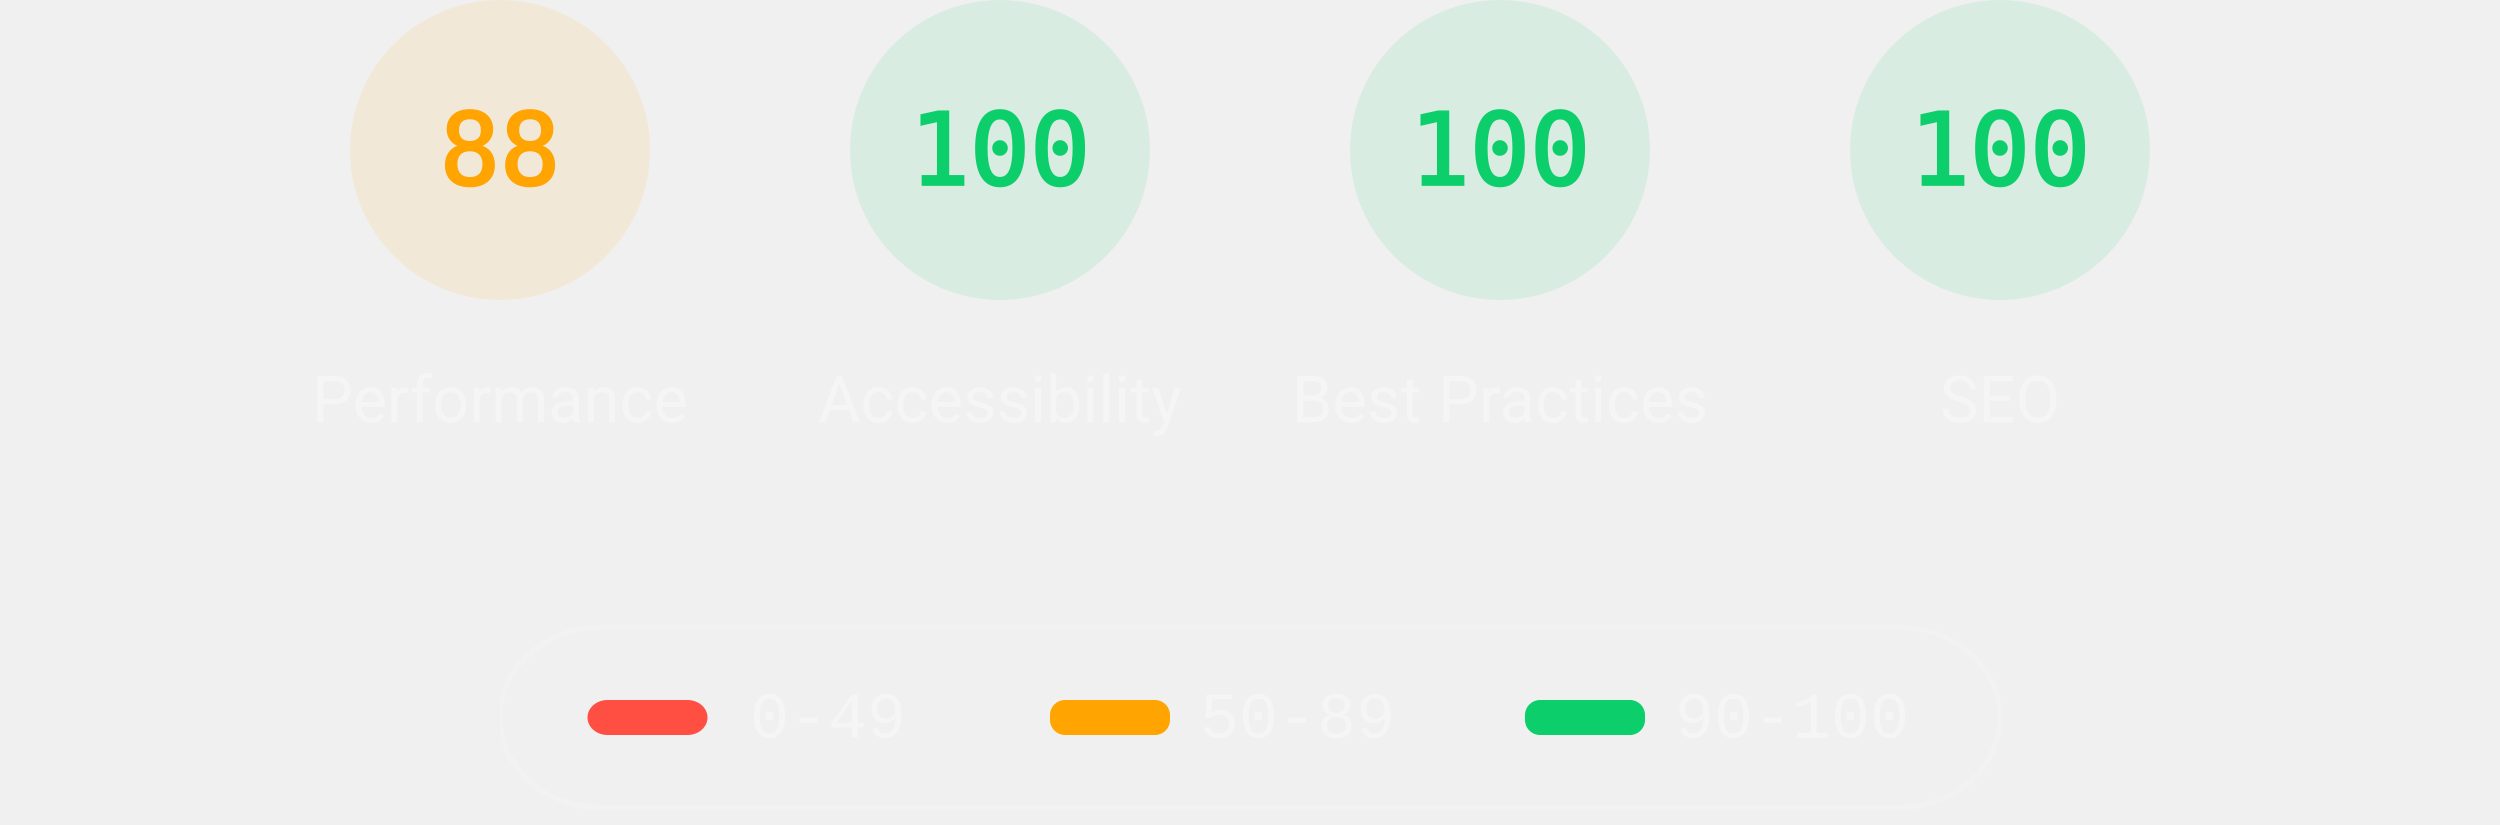
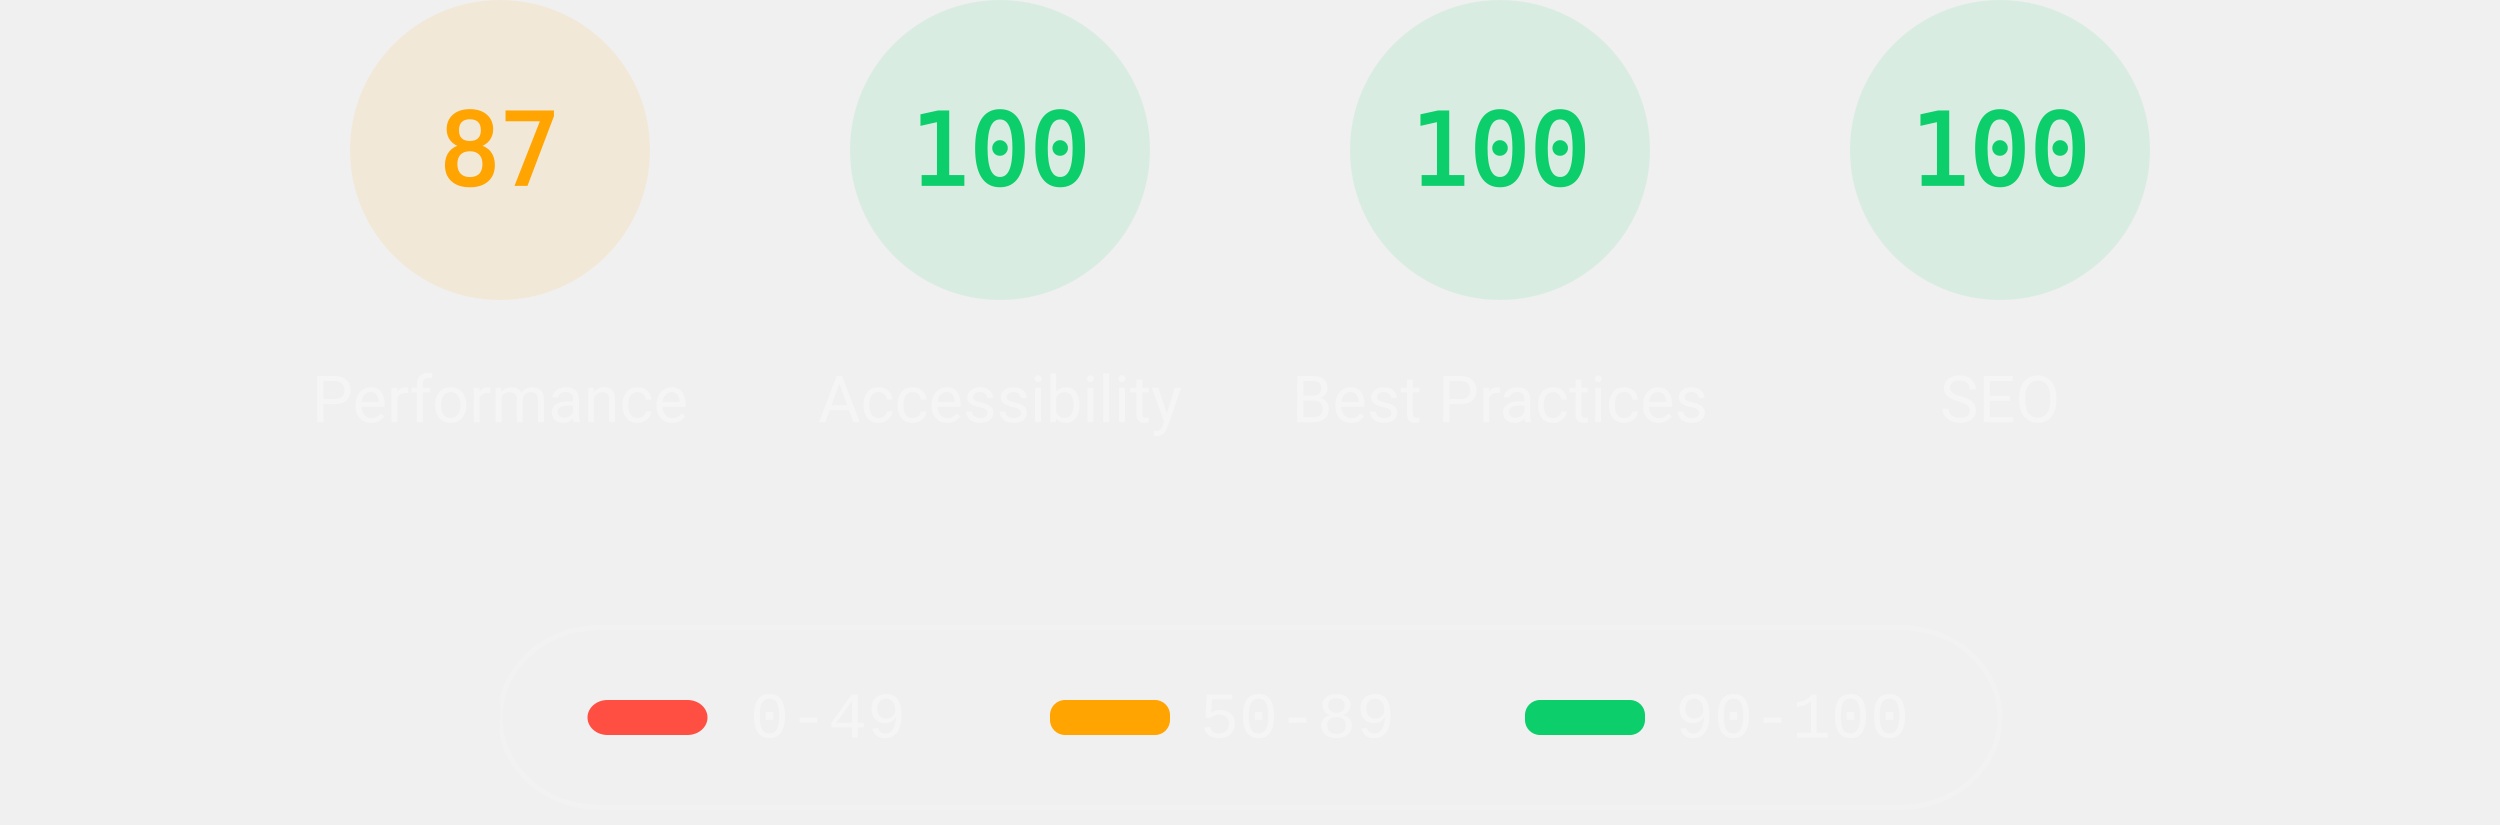
<svg xmlns="http://www.w3.org/2000/svg" class="theme--dark" fill="none" width="1000" height="330">
  <style>
			.gauge-base {
				opacity: 0.1
			}

			.gauge-arc {
				fill: none;
				animation-delay: 250ms;
				stroke-linecap: round;
				transform: rotate(-90deg);
				transform-origin: 100px 60px;
				animation: load-gauge 1s ease forwards
			}

			.guage-text {
				font-size: 40px;
				font-family: monospace;
				text-align: center
			}

			.guage-red {
				color: #ff4e42;
				fill: #ff4e42;
				stroke: #ff4e42
			}
			.guage-orange {
				color: #ffa400;
				fill: #ffa400;
				stroke: #ffa400
			}
			.guage-green {
				color: #0cce6b;
				fill: #0cce6b;
				stroke: #0cce6b
			}
			.theme--agnostic .guage-undefined {
				color: #5c5c5c;
				fill: #5c5c5c;
				stroke: #5c5c5c
			}
			.theme--light .guage-undefined {
				color: #1e1e1e;
				fill: #1e1e1e;
				stroke: #1e1e1e
			}
			.theme--dark .guage-undefined {
				color: #f5f5f5;
				fill: #f5f5f5;
				stroke: #f5f5f5
			}

			.guage-title {
				stroke: none;
				font-size: 26px;
				line-height: 26px;
				font-family: Roboto, Halvetica, Arial, sans-serif
			}
			.metric.guage-title {
				font-family: 'Courier New', Courier, monospace
			}
			.theme--agnostic .guage-title {
				color: #737373;
				fill: #737373
			}
			.theme--light .guage-title {
				color: #212121;
				fill: #212121
			}
			.theme--dark .guage-title {
				color: #f5f5f5;
				fill: #f5f5f5
			}

			@keyframes load-gauge {
				from {
					stroke-dasharray: 0 352.858
				}
			}
			.lh-gauge--pwa__disc {
				fill: #e0e0e0
			}
			.lh-gauge--pwa__logo {
				position: relative;
				fill: #b0b0b0
			}
			.lh-gauge--pwa__invisible {
				display: none
			}
			.lh-gauge--pwa__visible {
				display: inline
			}
			.guage-invisible {
				display: none
			}
			.lh-gauge--pwa__logo--primary-color {
				fill: #304ffe
			}
			.theme--agnostic .lh-gauge--pwa__logo--secondary-color {
				fill: #787878
			}
			.theme--light .lh-gauge--pwa__logo--secondary-color {
				fill: #3d3d3d
			}
			.theme--dark .lh-gauge--pwa__logo--secondary-color {
				fill: #d8b6b6
			}
			.theme--light #svg_2 {
				stroke: #00000022
			}
			.theme--agnostic #svg_2 {
				stroke: #616161
			}
			.theme--light #svg_2 {
				stroke: #00000022
			}
			.theme--dark #svg_2 {
				stroke: #f5f5f566
			}
		</style>
  <svg class="guage-div guage-perf guage-orange" viewBox="0 0 200 200" width="200" height="200" x="100" y="0">
    <circle class="gauge-base" r="56" cx="100" cy="60" stroke-width="8" />
-     <circle class="gauge-arc guage-arc-1" r="56" cx="100" cy="60" stroke-width="8" style="stroke-dasharray: 309.635, 351.858;" />
-     <text class="guage-text" x="100px" y="60px" alignment-baseline="central" dominant-baseline="central" text-anchor="middle">88</text>
+     <circle class="gauge-arc guage-arc-1" r="56" cx="100" cy="60" stroke-width="8" style="stroke-dasharray: 306.116, 351.858;" />
+     <text class="guage-text" x="100px" y="60px" alignment-baseline="central" dominant-baseline="central" text-anchor="middle">87</text>
    <text class="guage-title" x="100px" y="160px" alignment-baseline="central" dominant-baseline="central" text-anchor="middle">Performance</text>
  </svg>
  <svg class="guage-div guage-acc guage-green" viewBox="0 0 200 200" width="200" height="200" x="300" y="0">
    <circle class="gauge-base" r="56" cx="100" cy="60" stroke-width="8" />
    <circle class="gauge-arc guage-arc-2" r="56" cx="100" cy="60" stroke-width="8" style="stroke-dasharray: 351.858, 351.858;" />
    <text class="guage-text" x="100px" y="60px" alignment-baseline="central" dominant-baseline="central" text-anchor="middle">100</text>
    <text class="guage-title" x="100px" y="160px" alignment-baseline="central" dominant-baseline="central" text-anchor="middle">Accessibility</text>
  </svg>
  <svg class="guage-div guage-best guage-green" viewBox="0 0 200 200" width="200" height="200" x="500" y="0">
    <circle class="gauge-base" r="56" cx="100" cy="60" stroke-width="8" />
    <circle class="gauge-arc guage-arc-3" r="56" cx="100" cy="60" stroke-width="8" style="stroke-dasharray: 351.858, 351.858;" />
    <text class="guage-text" x="100px" y="60px" alignment-baseline="central" dominant-baseline="central" text-anchor="middle">100</text>
    <text class="guage-title" x="100px" y="160px" alignment-baseline="central" dominant-baseline="central" text-anchor="middle">Best Practices</text>
  </svg>
  <svg class="guage-div guage-seo guage-green" viewBox="0 0 200 200" width="200" height="200" x="700" y="0">
    <circle class="gauge-base" r="56" cx="100" cy="60" stroke-width="8" />
    <circle class="gauge-arc guage-arc-4" r="56" cx="100" cy="60" stroke-width="8" style="stroke-dasharray: 351.858, 351.858;" />
    <text class="guage-text" x="100px" y="60px" alignment-baseline="central" dominant-baseline="central" text-anchor="middle">100</text>
    <text class="guage-title" x="100px" y="160px" alignment-baseline="central" dominant-baseline="central" text-anchor="middle">SEO</text>
  </svg>
  <svg class="guage-div guage-pwa guage-invisible" viewBox="0 0 200 200" width="200" height="200" x="900" y="0">
    <svg viewBox="0 0 60 60" width="112" height="112" x="44" y="4">
      <defs>
        <linearGradient id="lh-gauge--pwa__check-circle__gradient-0" x1="50%" y1="0%" x2="50%" y2="100%">
          <stop stop-color="#00C852" offset="0%" />
          <stop stop-color="#009688" offset="100%" />
        </linearGradient>
        <linearGradient id="lh-gauge--pwa__installable__shadow-gradient-0" x1="76.056%" x2="24.111%" y1="82.995%" y2="24.735%">
          <stop stop-color="#A5D6A7" offset="0%" />
          <stop stop-color="#80CBC4" offset="100%" />
        </linearGradient>
        <linearGradient id="lh-gauge--pwa__fast-reliable__shadow-gradient-0" x1="76.056%" y1="82.995%" x2="25.678%" y2="26.493%">
          <stop stop-color="#64B5F6" offset="0%" />
          <stop stop-color="#2979FF" offset="100%" />
        </linearGradient>
        <g id="lh-gauge--pwa__fast-reliable-badge-0">
          <circle fill="#FFFFFF" cx="10" cy="10" r="10" />
          <path fill="#304FFE" d="M10 3.58l5.25 2.34v3.5c0 3.23-2.24 6.26-5.25 7-3.01-.74-5.25-3.77-5.25-7v-3.5L10 3.58zm-.47 10.74l2.76-4.83.03-.07c.04-.08 0-.24-.22-.24h-1.64l.47-3.26h-.47l-2.7 4.77c-.02.01.05-.1-.04.05-.09.16-.1.31.18.31h1.63l-.47 3.27h.47z" />
        </g>
        <g id="lh-gauge--pwa__installable-badge-0">
          <circle fill="#FFFFFF" cx="10" cy="10" r="10" />
          <path fill="#009688" d="M10 4.167A5.835 5.835 0 0 0 4.167 10 5.835 5.835 0 0 0 10 15.833 5.835 5.835 0 0 0 15.833 10 5.835 5.835 0 0 0 10 4.167zm2.917 6.416h-2.334v2.334H9.417v-2.334H7.083V9.417h2.334V7.083h1.166v2.334h2.334v1.166z" />
        </g>
      </defs>
      <g stroke="none" fill-rule="nonzero">
        <circle class="lh-gauge--pwa__disc" cx="30" cy="30" r="30" />
        <g class="lh-gauge--pwa__logo">
          <path d="M35.66 19.39l.7-1.75h2L37.4 15 38.6 12l3.4 9h-2.51l-.58-1.61z" />
          <path d="M33.52 21l3.65-9h-2.42l-2.5 5.82L30.5 12h-1.86l-1.9 5.82-1.35-2.65-1.21 3.72L25.4 21h2.38l1.72-5.2 1.64 5.2z" />
          <path fill-rule="nonzero" d="M20.3 17.91h1.48c.45 0 .85-.05 1.2-.15l.39-1.18 1.07-3.3a2.64 2.64 0 0 0-.28-.37c-.55-.6-1.36-.91-2.42-.91H18v9h2.3V17.9zm1.96-3.84c.22.22.33.5.33.87 0 .36-.1.65-.29.87-.2.23-.59.35-1.15.35h-.86v-2.41h.87c.52 0 .89.1 1.1.32z" />
        </g>
        <rect class="lh-gauge--pwa__component lh-gauge--pwa__na-line lh-gauge--pwa__invisible" fill="#FFFFFF" x="20" y="32" width="20" height="4" rx="2" />
        <g class="lh-gauge--pwa__component lh-gauge--pwa__fast-reliable-badge lh-gauge--pwa__invisible" transform="translate(20, 29)">
          <path fill="url(#lh-gauge--pwa__fast-reliable__shadow-gradient-0)" d="M33.63 19.49A30 30 0 0 1 16.2 30.36L3 17.14 17.14 3l16.49 16.49z" />
          <use href="#lh-gauge--pwa__fast-reliable-badge-0" />
        </g>
        <g class="lh-gauge--pwa__component lh-gauge--pwa__installable-badge lh-gauge--pwa__invisible" transform="translate(20, 29)">
          <path fill="url(#lh-gauge--pwa__installable__shadow-gradient-0)" d="M33.629 19.487c-4.272 5.453-10.391 9.39-17.415 10.869L3 17.142 17.142 3 33.63 19.487z" />
          <use href="#lh-gauge--pwa__installable-badge-0" />
        </g>
        <g class="lh-gauge--pwa__component lh-gauge--pwa__fast-reliable-installable-badges lh-gauge--pwa__invisible">
          <g transform="translate(8, 29)">
            <path fill="url(#lh-gauge--pwa__fast-reliable__shadow-gradient-0)" d="M16.321 30.463L3 17.143 17.142 3l22.365 22.365A29.864 29.864 0 0 1 22 31c-1.942 0-3.84-.184-5.679-.537z" />
            <use href="#lh-gauge--pwa__fast-reliable-badge-0" />
          </g>
          <g transform="translate(32, 29)">
            <path fill="url(#lh-gauge--pwa__installable__shadow-gradient-0)" d="M25.982 11.84a30.107 30.107 0 0 1-13.08 15.203L3 17.143 17.142 3l8.84 8.84z" />
            <use href="#lh-gauge--pwa__installable-badge-0" />
          </g>
        </g>
        <g class="lh-gauge--pwa__component lh-gauge--pwa__check-circle lh-gauge--pwa__invisible" transform="translate(18, 28)">
          <circle fill="#FFFFFF" cx="12" cy="12" r="12" />
          <path fill="url(#lh-gauge--pwa__check-circle__gradient-0)" d="M12 2a10 10 0 1 0 0 20 10 10 0 0 0 0-20zm-2 15l-5-5 1.41-1.41L10 14.17l7.59-7.59L19 8l-9 9z" />
        </g>
      </g>
    </svg>
    <text class="guage-title" y="160px" alignment-baseline="central" dominant-baseline="central" text-anchor="middle">
      <tspan x="100px" dy="-6px">Progressive</tspan>
      <tspan x="100px" dy="30px">Web App</tspan>
    </text>
  </svg>
  <svg width="604" height="76" x="200" y="250">
    <g>
      <rect fill="none" id="canvas_background" height="80" width="604" y="-1" x="-1" />
      <g display="none" overflow="visible" y="0" x="0" height="100%" width="100%" id="canvasGrid">
        <rect fill="url(#gridpattern)" stroke-width="0" y="0" x="0" height="100%" width="100%" />
      </g>
    </g>
    <g>
      <rect fill-opacity="0" stroke-width="2" rx="40" id="svg_2" height="72" width="600" y="1" x="0" fill="#000000" />
      <rect stroke="#000" rx="8" id="svg_3" height="14" width="48" y="30" x="35" stroke-opacity="null" stroke-width="0" fill="#ff4e42" />
      <rect stroke="#000" rx="6" id="svg_4" height="14" width="48" y="30" x="220" stroke-opacity="null" stroke-width="0" fill="#ffa400" />
      <rect stroke="#000" rx="6" id="svg_5" height="14" width="48" y="30" x="410" stroke-opacity="null" stroke-width="0" fill="#0cce6b" />
      <text class="metric guage-title" xml:space="preserve" text-anchor="start" font-size="26" id="svg_6" y="45" x="100" stroke-opacity="null" stroke-width="0" stroke="#000">0-49</text>
      <text class="metric guage-title" xml:space="preserve" text-anchor="start" font-size="26" id="svg_7" y="45" x="280" stroke-opacity="null" stroke-width="0" stroke="#000">50-89</text>
      <text class="metric guage-title" xml:space="preserve" text-anchor="start" font-size="26" id="svg_8" y="45" x="470" stroke-opacity="null" stroke-width="0" stroke="#000">90-100</text>
    </g>
  </svg>
</svg>
